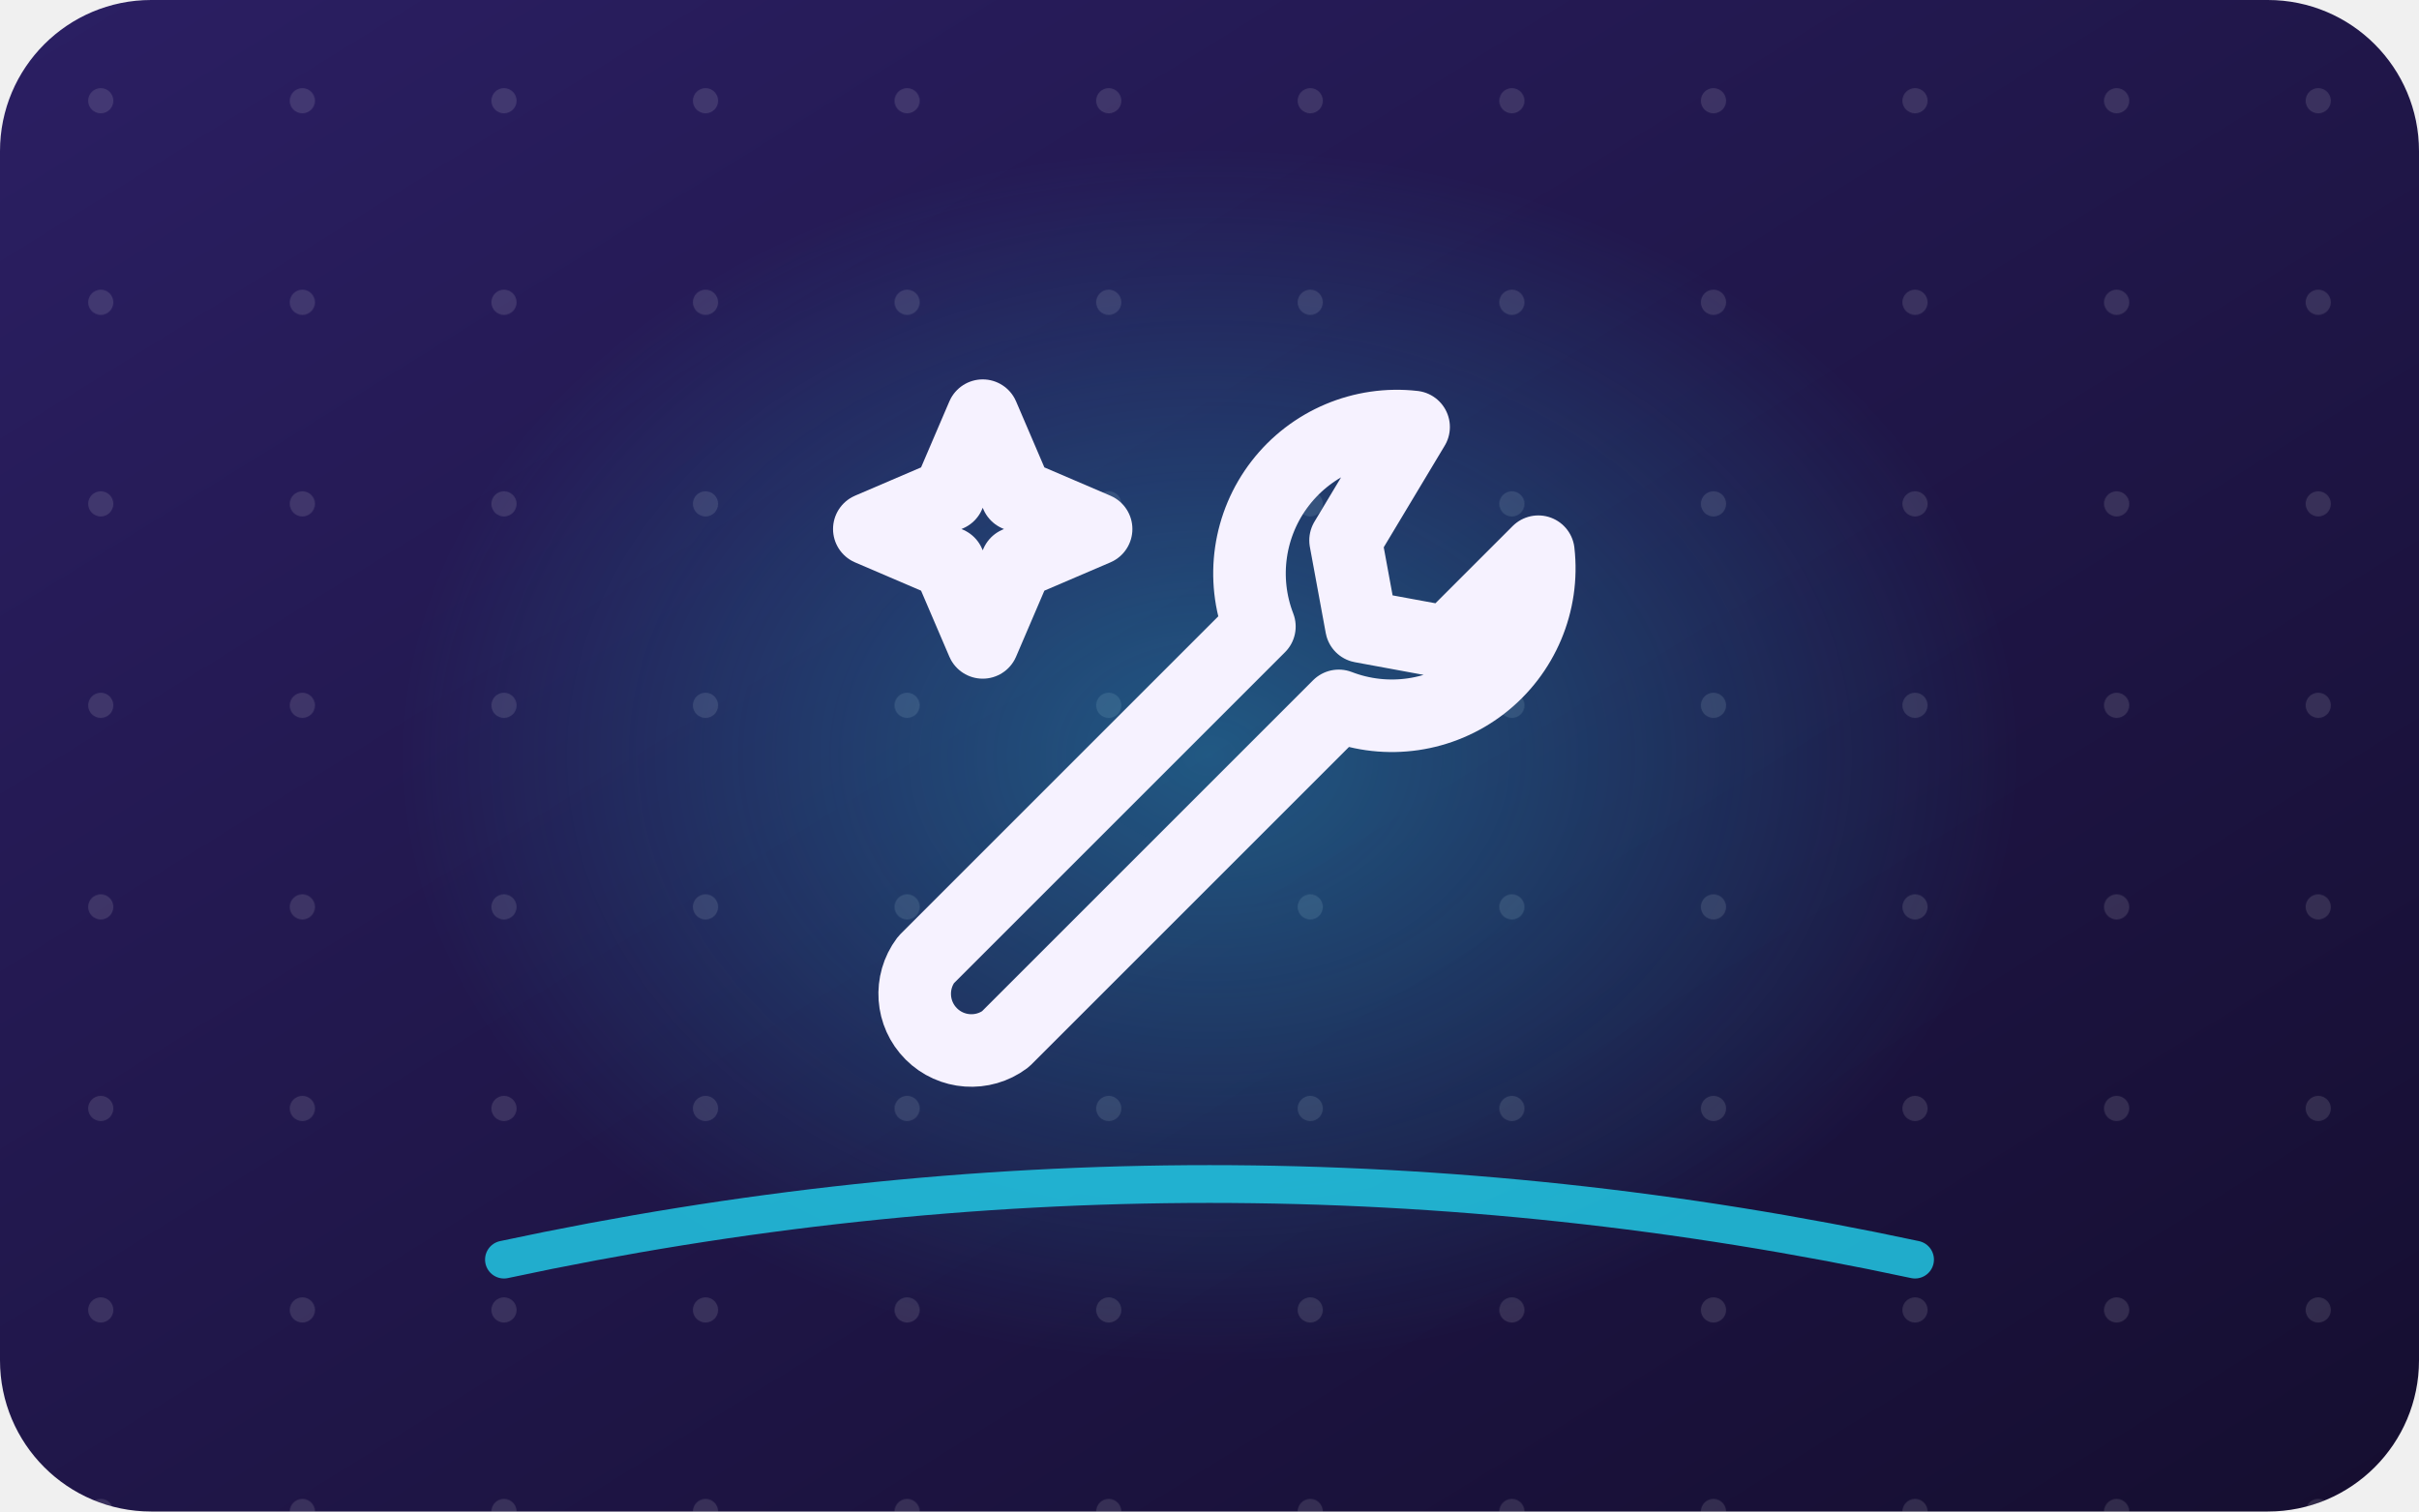
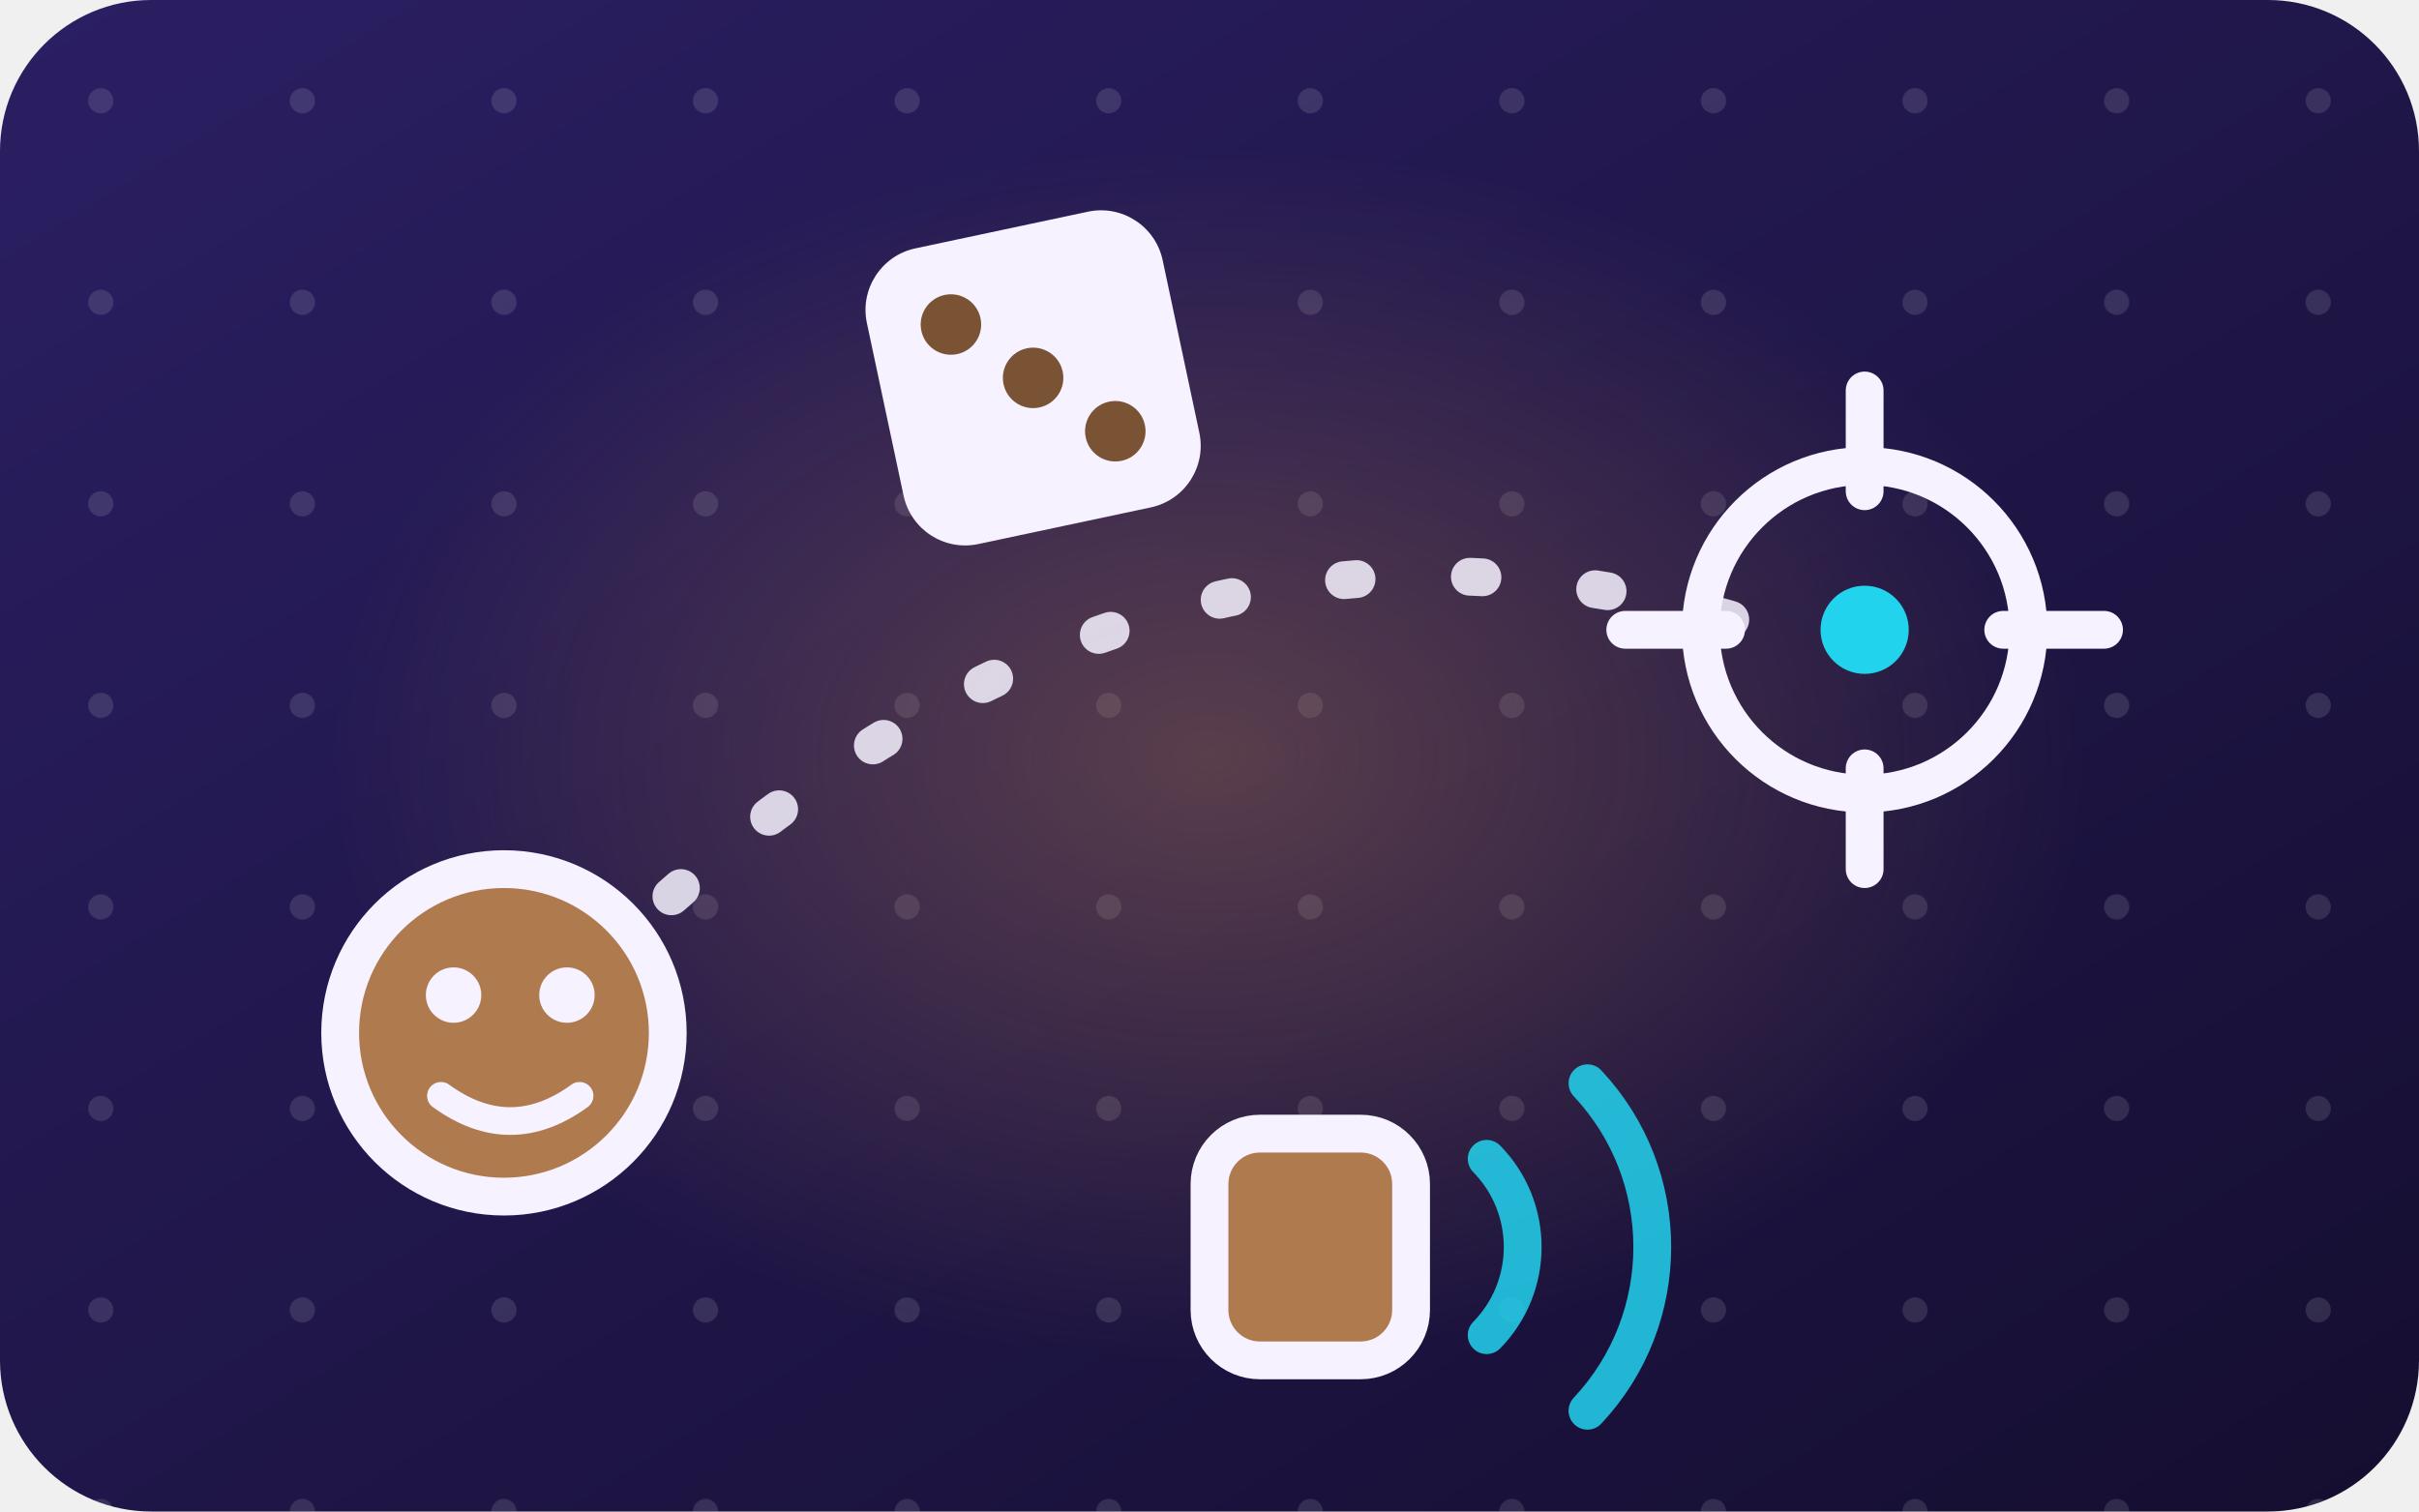
<svg xmlns="http://www.w3.org/2000/svg" width="192" height="120" viewBox="0 0 192 120" role="img" aria-label="Game Tools">
  <defs>
    <linearGradient id="sq-squiggletools-bg" x1="0" y1="0" x2="1" y2="1">
      <stop offset="0" stop-color="#2b1f63" />
      <stop offset="1" stop-color="#150e30" />
    </linearGradient>
    <radialGradient id="sq-squiggletools-halo" cx="0.5" cy="0.5" r="0.5">
-       <stop offset="0" stop-color="#22d3ee" stop-opacity="0.35" />
-       <stop offset="1" stop-color="#22d3ee" stop-opacity="0" />
+       <stop offset="0" stop-color="#b07a4f" stop-opacity="0.4" />
+       <stop offset="1" stop-color="#b07a4f" stop-opacity="0" />
    </radialGradient>
    <pattern id="sq-squiggletools-grid" width="16" height="16" patternUnits="userSpaceOnUse">
      <circle cx="8" cy="8" r="1" fill="#ffffff" fill-opacity="0.12" />
    </pattern>
  </defs>
  <rect width="192" height="120" rx="12" fill="url(#sq-squiggletools-bg)" />
  <rect width="192" height="120" rx="12" fill="url(#sq-squiggletools-grid)" />
-   <ellipse cx="96" cy="60" rx="64" ry="48" fill="url(#sq-squiggletools-halo)" />
-   <g transform="translate(60 24) scale(3.6)" fill="none" stroke="#f6f2ff" stroke-width="1.6" stroke-linecap="round" stroke-linejoin="round">
-     <path d="M14.5 2.75a3.25 3.25 0 0 0-3.4 4.4L3.75 14.5a1.25 1.25 0 0 0 1.75 1.75l7.35-7.35a3.25 3.25 0 0 0 4.4-3.4l-2 2-1.9-.35-.35-1.9z" />
-     <path d="M5 2.5l.75 1.75L7.5 5l-1.75.75L5 7.5l-.75-1.75L2.5 5l1.75-.75z" />
+   <ellipse cx="96" cy="60" rx="70" ry="48" fill="url(#sq-squiggletools-halo)" />
+   <path d="M46 78 Q90 34 140 50" fill="none" stroke="#f6f2ff" stroke-width="3" stroke-linecap="round" stroke-dasharray="1 9" stroke-opacity="0.85" />
+   <circle cx="40" cy="82" r="13" fill="#b07a4f" stroke="#f6f2ff" stroke-width="3" />
+   <circle cx="36" cy="79" r="2.2" fill="#f6f2ff" />
+   <circle cx="45" cy="79" r="2.2" fill="#f6f2ff" />
+   <path d="M35 87 Q40.5 91 46 87" fill="none" stroke="#f6f2ff" stroke-width="2.2" stroke-linecap="round" />
+   <g fill="none" stroke="#f6f2ff" stroke-width="3" stroke-linecap="round">
+     <circle cx="148" cy="50" r="13" />
+     <path d="M148 31v8M148 61v8M129 50h8M159 50h8" />
  </g>
-   <path d="M40 100 Q96 88 152 100" fill="none" stroke="#22d3ee" stroke-width="3" stroke-linecap="round" stroke-opacity="0.8" />
+   <circle cx="148" cy="50" r="3.5" fill="#22d3ee" />
+   <g transform="rotate(-12 82 30)">
+     <rect x="70" y="18" width="24" height="24" rx="5" fill="#f6f2ff" />
+     <circle cx="76.5" cy="24.5" r="2.4" fill="#7a5234" />
+     <circle cx="82" cy="30" r="2.4" fill="#7a5234" />
+     <circle cx="87.5" cy="35.5" r="2.4" fill="#7a5234" />
+   </g>
+   <g fill="none" stroke="#22d3ee" stroke-width="3" stroke-linecap="round" stroke-opacity="0.85">
+     <path d="M118 92a10 10 0 0 1 0 14" />
+     <path d="M126 86a19 19 0 0 1 0 26" />
+   </g>
+   <rect x="96" y="90" width="16" height="18" rx="4" fill="#b07a4f" stroke="#f6f2ff" stroke-width="3" />
</svg>
